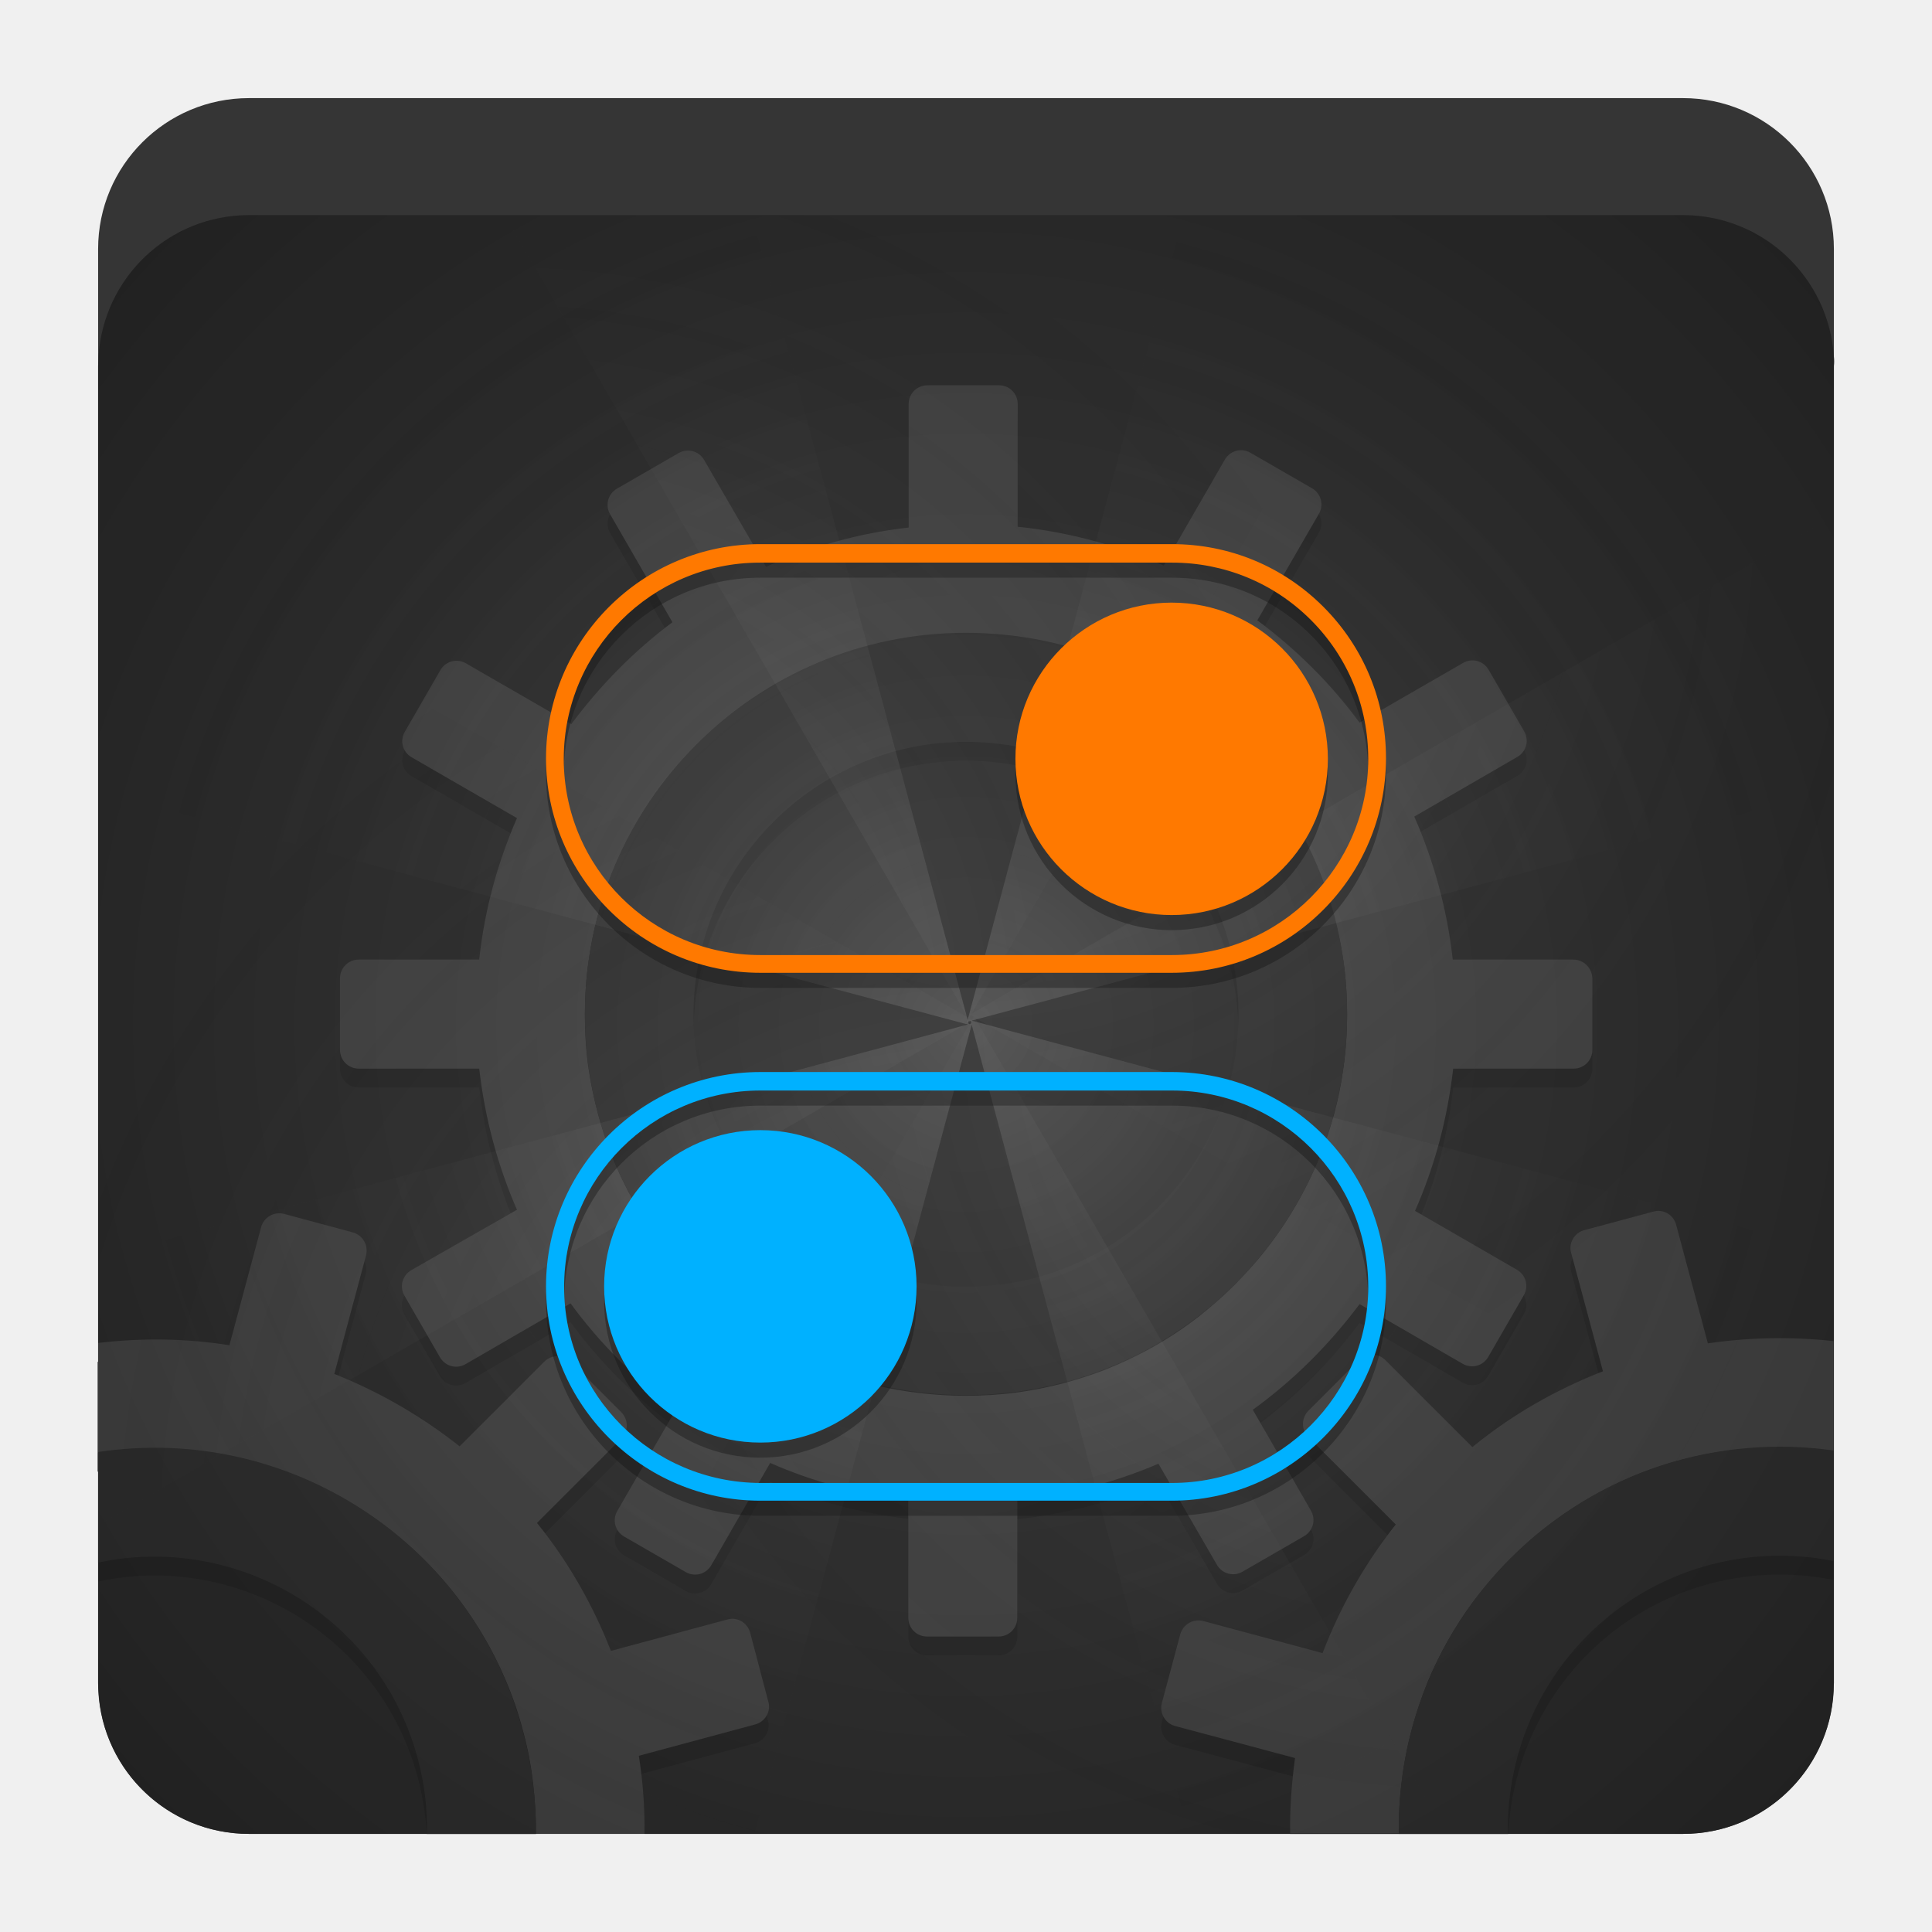
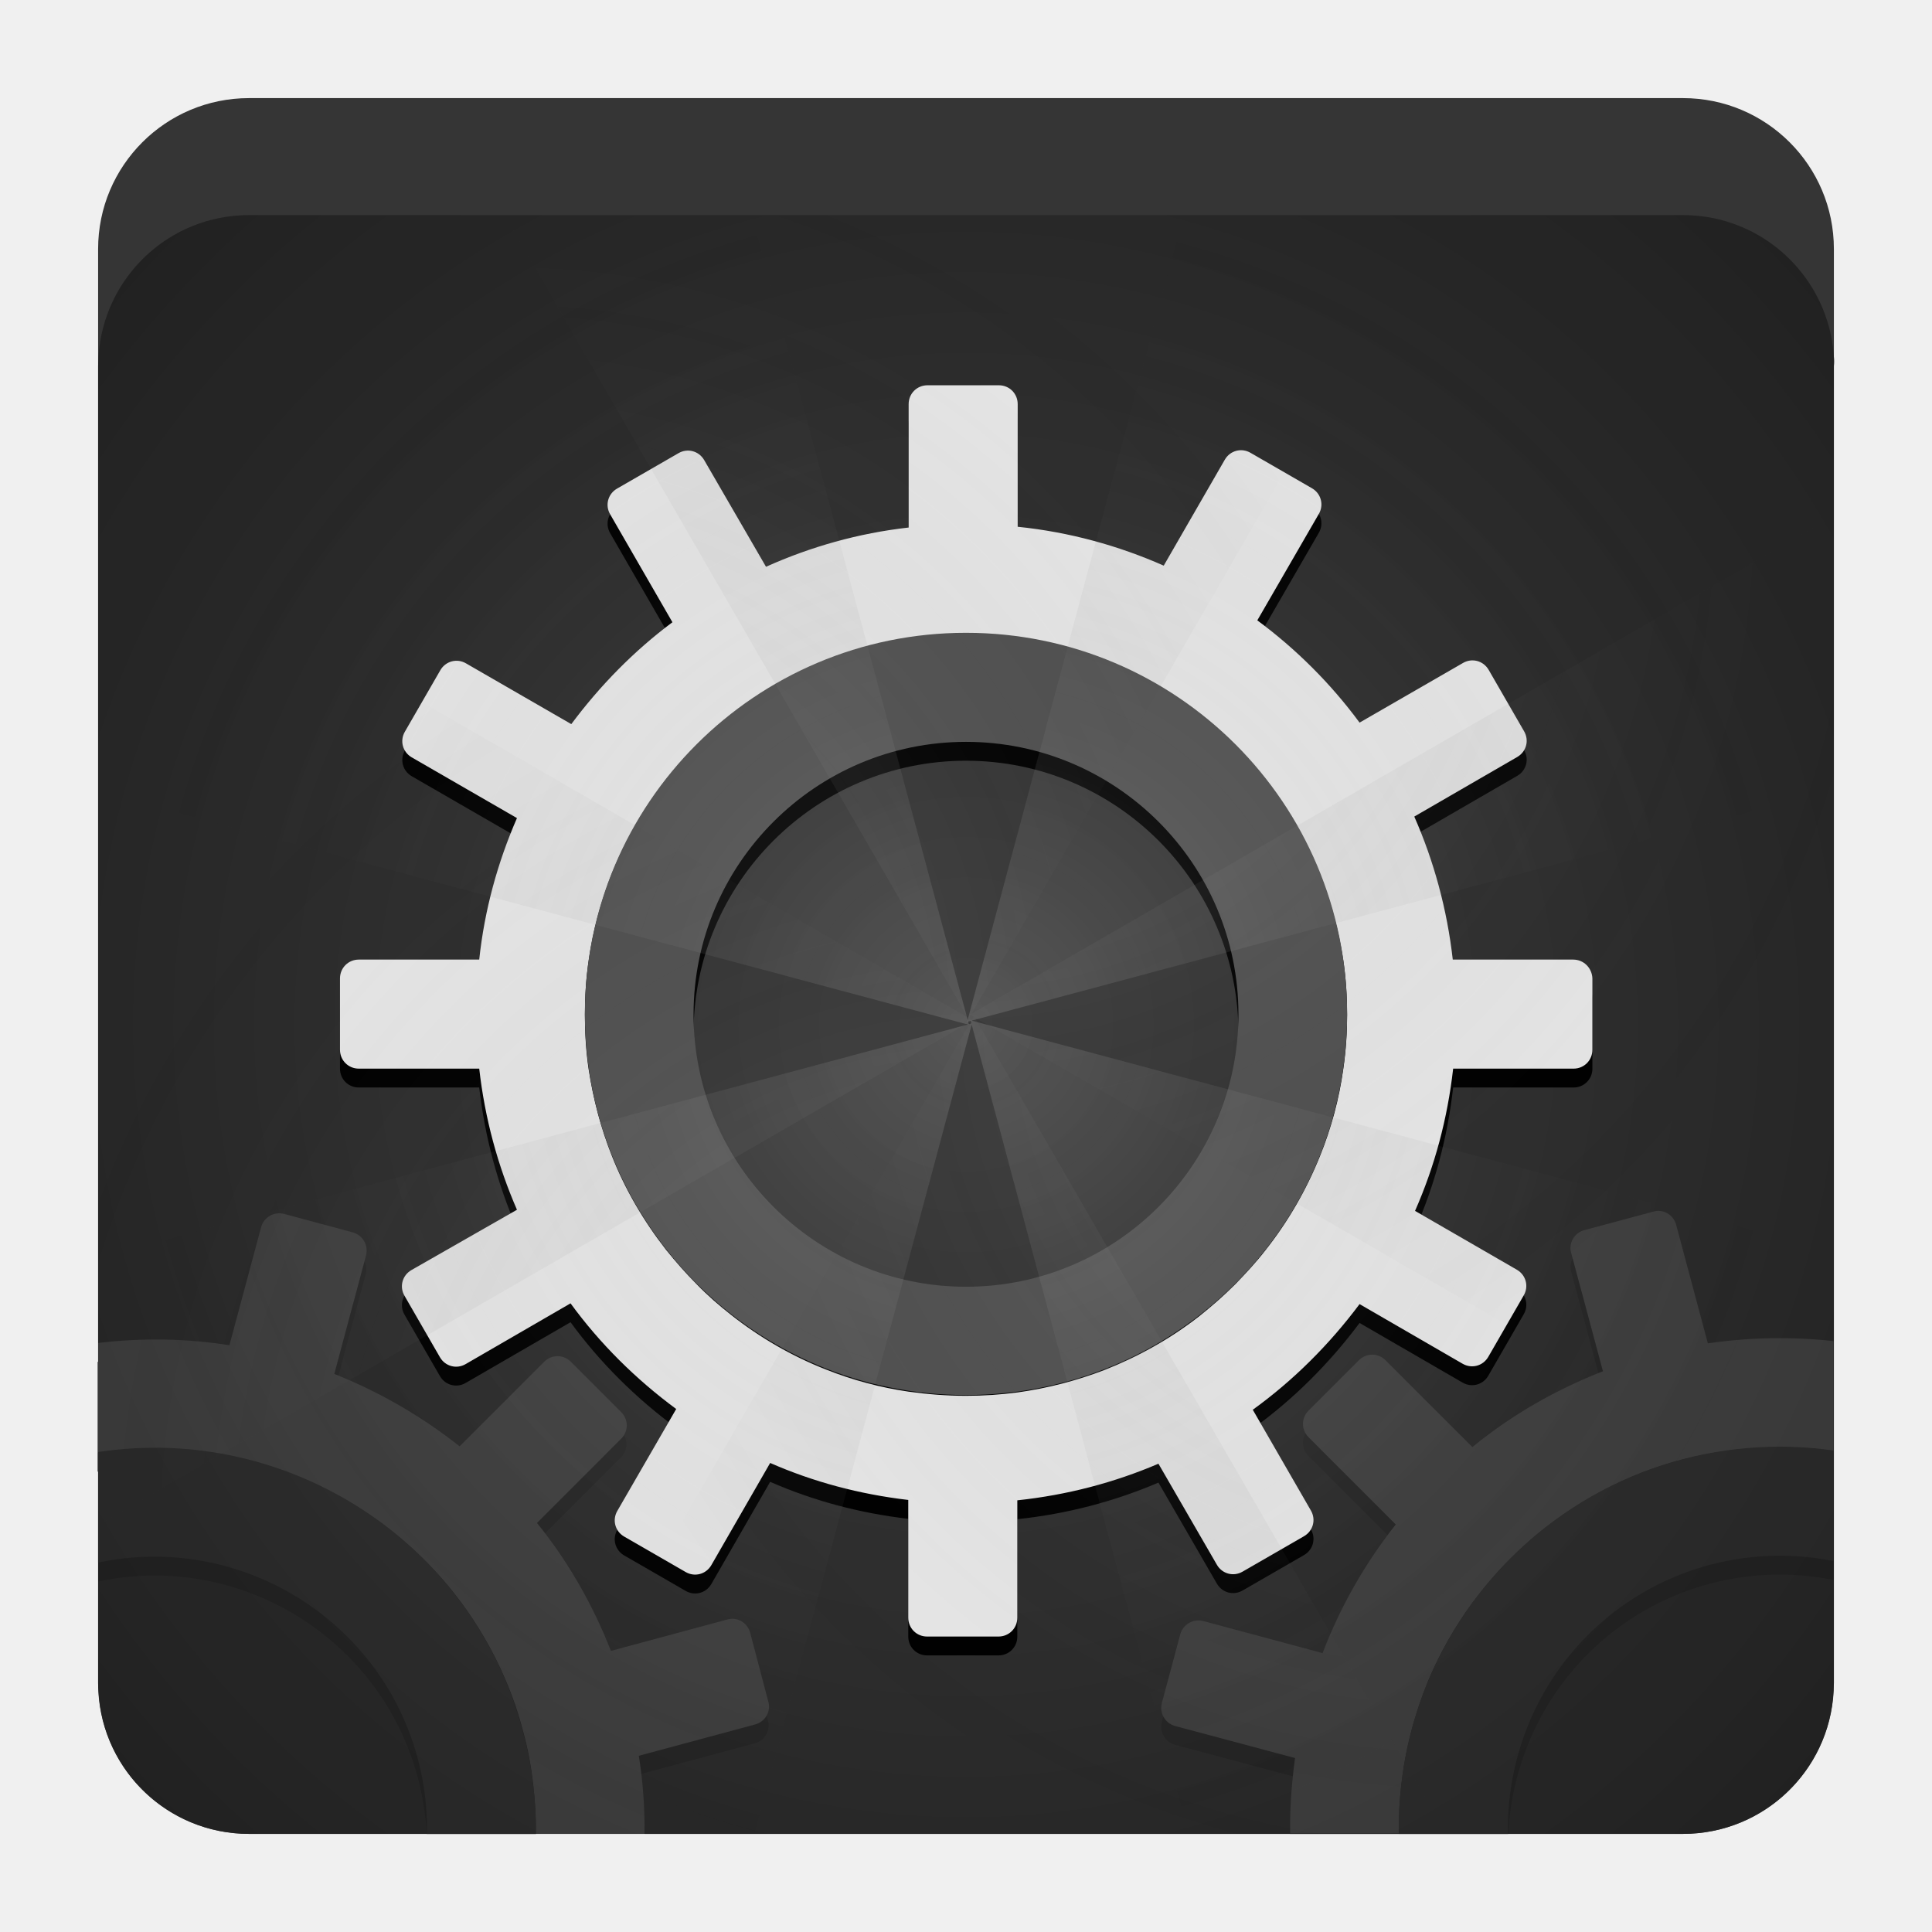
<svg xmlns="http://www.w3.org/2000/svg" version="1.1" id="Layer_1" x="0px" y="0px" viewBox="0 0 512 512" enable-background="new 0 0 512 512" xml:space="preserve">
  <g>
    <path fill="#353535" d="M446,486H66c-22.1,0-40-17.9-40-40V66c0-22.1,17.9-40,40-40h380c22.1,0,40,17.9,40,40v380   C486,468.1,468.1,486,446,486z" />
    <g>
      <g>
        <g>
-           <path d="M53.3,389.6c9.5,1.2,18.9,3.7,27.8,7.6c3.5,1.5,7,3.3,10.4,5.2c3.4,2,6.7,4.1,9.8,6.4c7.8,5.8,14.7,12.6,20.5,20.3      c4.8,6.4,8.9,13.4,12.1,20.9c1.9,4.4,3.5,9,4.7,13.7c1.3,4.7,2.2,9.5,2.7,14.2c0.3,2.7,0.5,5.4,0.6,8.1h28.8      c-0.1-5.2-0.6-10.4-1.5-15.7l30.8-8.3c2.7-0.7,4.3-3.5,3.5-6.1l-4.8-18.2c-0.7-2.7-3.5-4.3-6.1-3.5l-30.8,8.3      c-4.9-12.5-11.5-23.9-19.6-33.9l22.3-22.3c2-2,2-5.1,0-7.1l-13.3-13.3c-2-2-5.1-2-7.1,0l-22.4,22.4c-10.1-8-21.2-14.4-33.2-19.2      l8.4-31.4c0.7-2.7-0.9-5.4-3.5-6.1l-18.2-4.9c-2.7-0.7-5.4,0.9-6.1,3.5l-8.4,31.3c-11.3-1.8-23-2-34.8-0.6V390      c0.8-0.1,1.6-0.2,2.3-0.3C36.6,388.6,45,388.6,53.3,389.6z" />
-           <path d="M110.7,471c1.3,5,2.1,10,2.4,15h28.9c-0.3-7.4-1.4-15-3.4-22.4c-13.4-50.2-62.4-81.4-112.5-73.8v29.3      C63.2,411.2,100.7,433.8,110.7,471z" />
+           <path d="M53.3,389.6c9.5,1.2,18.9,3.7,27.8,7.6c3.5,1.5,7,3.3,10.4,5.2c3.4,2,6.7,4.1,9.8,6.4c7.8,5.8,14.7,12.6,20.5,20.3      c4.8,6.4,8.9,13.4,12.1,20.9c1.9,4.4,3.5,9,4.7,13.7c1.3,4.7,2.2,9.5,2.7,14.2c0.3,2.7,0.5,5.4,0.6,8.1h28.8      c-0.1-5.2-0.6-10.4-1.5-15.7L200,462c2.7-0.7,4.3-3.5,3.5-6.1l-4.8-18.2c-0.7-2.7-3.5-4.3-6.1-3.5l-30.8,8.3      c-4.9-12.5-11.5-23.9-19.6-33.9l22.3-22.3c2-2,2-5.1,0-7.1l-13.3-13.3c-2-2-5.1-2-7.1,0l-22.4,22.4c-10.1-8-21.2-14.4-33.2-19.2      l8.4-31.4c0.7-2.7-0.9-5.4-3.5-6.1l-18.2-4.9c-2.7-0.7-5.4,0.9-6.1,3.5l-8.4,31.3c-11.3-1.8-23-2-34.8-0.6V390      c0.8-0.1,1.6-0.2,2.3-0.3C36.6,388.6,45,388.6,53.3,389.6z" />
+           <path d="M110.7,471c1.3,5,2.1,10,2.4,15H142c-0.3-7.4-1.4-15-3.4-22.4c-13.4-50.2-62.4-81.4-112.5-73.8v29.3      C63.2,411.2,100.7,433.8,110.7,471z" />
        </g>
        <g>
-           <path d="M452.6,361l-8.4-31.4c-0.7-2.7-3.5-4.3-6.1-3.5l-18.2,4.9c-2.7,0.7-4.3,3.5-3.5,6.1l8.4,31.3      c-12.3,4.8-24,11.4-34.6,20.1l-23-23c-2-2-5.1-2-7.1,0l-13.3,13.3c-2,2-2,5.1,0,7.1l23.1,23.1c-8.3,10.5-14.8,22-19.4,34.1      l-31.6-8.5c-2.7-0.7-5.4,0.9-6.1,3.5l-4.9,18.2c-0.7,2.7,0.9,5.4,3.5,6.1l31.8,8.5c-0.7,5-1.1,10-1.3,15.1h28.8      c0.1-2.5,0.3-4.9,0.5-7.4c1-9.7,3.5-19.1,7.1-28c3.1-7.4,7.1-14.5,11.9-21c3-4,6.3-7.9,9.9-11.5c3.3-3.3,6.7-6.3,10.3-9      c6.7-5.1,13.9-9.3,21.6-12.6c8.8-3.8,18.2-6.2,27.9-7.3c3.8-0.4,7.7-0.7,11.6-0.7c3.9,0,7.8,0.2,11.7,0.7      c0.9,0.1,1.7,0.2,2.6,0.3v-29.1C474.8,359.2,463.6,359.4,452.6,361z" />
+           <path d="M452.6,361l-8.4-31.4c-0.7-2.7-3.5-4.3-6.1-3.5l-18.2,4.9c-2.7,0.7-4.3,3.5-3.5,6.1l8.4,31.3      c-12.3,4.8-24,11.4-34.6,20.1l-23-23c-2-2-5.1-2-7.1,0l-13.3,13.3c-2,2-2,5.1,0,7.1l23.1,23.1c-8.3,10.5-14.8,22-19.4,34.1      l-31.6-8.5c-2.7-0.7-5.4,0.9-6.1,3.5l-4.9,18.2c-0.7,2.7,0.9,5.4,3.5,6.1l31.8,8.5c-0.7,5-1.1,10-1.3,15.1h28.8      c0.1-2.5,0.3-4.9,0.5-7.4c1-9.7,3.5-19.1,7.1-28c3.1-7.4,7.1-14.5,11.9-21c3-4,6.3-7.9,9.9-11.5c3.3-3.3,6.7-6.3,10.3-9      c6.7-5.1,13.9-9.3,21.6-12.6c8.8-3.8,18.2-6.2,27.9-7.3c3.8-0.4,7.7-0.7,11.6-0.7s7.8,0.2,11.7,0.7c0.9,0.1,1.7,0.2,2.6,0.3      v-29.1C474.8,359.2,463.6,359.4,452.6,361z" />
          <path d="M400.3,418c-18.8,18.8-28.7,43.3-29.6,68h29c0.9-17.3,7.9-34.4,21-47.6c17.7-17.7,42.4-24.3,65.2-19.7v-29.3      C455.5,385.1,423.6,394.6,400.3,418z" />
-         </g>
-         <g>
-           <path d="M416.9,259.3H385c-1.5-13.3-5-26.1-10.2-37.9l27.3-15.8c2.4-1.4,3.2-4.4,1.8-6.8l-9.4-16.3c-1.4-2.4-4.4-3.2-6.8-1.8      l-27.4,15.8c-7.6-10.3-16.8-19.5-27.1-27.1l16.3-28.2c1.4-2.4,0.6-5.4-1.8-6.8l-16.3-9.4c-2.4-1.4-5.4-0.6-6.8,1.8l-16.2,28.1      c-12-5.3-25-8.9-38.7-10.3v-32.5c0-2.8-2.2-5-5-5h-18.9c-2.8,0-5,2.2-5,5v32.7c-13.3,1.5-26,5.1-37.8,10.4l-16.4-28.3      c-1.4-2.4-4.4-3.2-6.8-1.8l-16.3,9.4c-2.4,1.4-3.2,4.4-1.8,6.8l16.5,28.6c-10.2,7.6-19.2,16.8-26.8,27l-27.9-16.1      c-2.4-1.4-5.4-0.6-6.8,1.8l-9.4,16.3c-1.4,2.4-0.6,5.4,1.8,6.8l27.9,16.1c-5.1,11.7-8.6,24.3-10,37.5H95.1c-2.8,0-5,2.2-5,5      v18.9c0,2.8,2.2,5,5,5H127c1.5,13.2,4.9,25.7,10,37.4l-28,16c-2.4,1.4-3.2,4.4-1.8,6.8l9.4,16.3c1.4,2.4,4.4,3.2,6.8,1.8      l27.8-16.1c7.8,10.7,17.3,20.1,28,28l-15.6,27c-1.4,2.4-0.6,5.4,1.8,6.8l16.3,9.4c2.4,1.4,5.4,0.6,6.8-1.8l15.6-27.1      c11.4,5,23.7,8.3,36.6,9.8v31.2c0,2.8,2.2,5,5,5h18.9c2.8,0,5-2.2,5-5v-31.1c13.2-1.4,25.7-4.7,37.4-9.7l15.5,26.8      c1.4,2.4,4.4,3.2,6.8,1.8l16.3-9.4c2.4-1.4,3.2-4.4,1.8-6.8L332,378.6c10.8-7.8,20.3-17.3,28.3-28l27.3,15.8      c2.4,1.4,5.4,0.6,6.8-1.8l9.4-16.3c1.4-2.4,0.6-5.4-1.8-6.8l-27-15.6c5.2-11.8,8.6-24.4,10.1-37.7H417c2.8,0,5-2.2,5-5v-18.9      C421.9,261.5,419.7,259.3,416.9,259.3z M356,288.2c-1.1,8-3.2,15.8-6.2,23.2c-3.6,8.9-8.4,17.3-14.5,25c-2.4,3.1-5.1,6-7.9,8.9      c-3.1,3.1-6.3,5.9-9.7,8.6c-7.7,6-16.2,10.7-25.1,14.2c-7.3,2.8-15,4.8-22.9,5.9c-4.5,0.6-9.1,0.9-13.7,0.9      c-5.1,0-10.2-0.4-15.2-1.1c-7.6-1.1-15-3.1-22-5.9c-8.9-3.5-17.4-8.4-25-14.4c-3.2-2.5-6.3-5.2-9.2-8.2c-2.9-2.9-5.6-6-8.1-9.1      c-6-7.7-10.9-16.1-14.4-25c-2.9-7.3-4.9-15-6.1-22.8c-0.7-4.7-1-9.6-1-14.4c0-4.9,0.3-9.7,1-14.4c1.1-7.9,3.2-15.6,6.1-23      c3.6-8.9,8.4-17.3,14.4-25c2.5-3.1,5.1-6.1,8-9c2.6-2.6,5.3-5,8.2-7.3c7.6-6.1,15.9-11.1,24.8-14.7c7.4-3.1,15.2-5.2,23.3-6.4      c5-0.7,10-1.1,15.2-1.1c4.6,0,9.2,0.3,13.7,0.9c8.3,1.1,16.4,3.3,24.1,6.4c8.9,3.6,17.3,8.5,24.9,14.6c3,2.4,5.9,5,8.7,7.7      c2.8,2.8,5.4,5.7,7.8,8.7c6.1,7.6,10.9,16,14.5,24.9c3,7.5,5.1,15.3,6.3,23.3c0.7,4.7,1,9.6,1,14.4      C357,278.6,356.7,283.4,356,288.2z" />
-           <path d="M256,201.6c39.8,0,72.2,32.4,72.2,72.2S295.8,346,256,346s-72.2-32.4-72.2-72.2S216.2,201.6,256,201.6 M256,172.7      c-55.8,0-101,45.2-101,101s45.2,101,101,101s101-45.2,101-101S311.8,172.7,256,172.7L256,172.7z" />
        </g>
      </g>
      <g>
        <g>
          <path fill="#FFFFFF" d="M198.8,432.7c-0.7-2.7-3.5-4.3-6.1-3.5l-30.8,8.3c-4.9-12.5-11.5-23.9-19.6-33.9l22.3-22.3      c2-2,2-5.1,0-7.1l-13.3-13.3c-2-2-5.1-2-7.1,0l-22.4,22.4c-10.1-8-21.2-14.4-33.2-19.2l8.4-31.4c0.7-2.7-0.9-5.4-3.5-6.1      l-18.2-4.9c-2.7-0.7-5.4,0.9-6.1,3.5l-8.4,31.3c-11.3-1.8-23-2-34.8-0.6V385c0.8-0.1,1.6-0.2,2.3-0.3c8.3-1.1,16.7-1.1,25-0.1      c9.5,1.2,18.9,3.7,27.8,7.6c3.5,1.5,7,3.3,10.4,5.2c3.4,2,6.7,4.1,9.8,6.4c7.8,5.8,14.7,12.6,20.5,20.3      c4.8,6.4,8.9,13.4,12.1,20.9c1.9,4.4,3.5,9,4.7,13.7c1.3,4.7,2.2,9.5,2.7,14.2c0.5,4.4,0.8,8.8,0.7,13.2h28.8      c0.1-6.9-0.4-13.8-1.5-20.8l30.8-8.3c2.7-0.7,4.3-3.5,3.5-6.1L198.8,432.7z" />
          <path fill="#515151" d="M26,384.8v29.3c37.2-7.9,74.7,14.7,84.7,51.9c1.8,6.7,2.6,13.4,2.4,20H142c0.1-9-1-18.3-3.5-27.4      C125.1,408.4,76.1,377.2,26,384.8z" />
        </g>
        <g>
          <path fill="#FFFFFF" d="M370.7,484.5c0-3.7,0.2-7.3,0.6-10.9c1-9.7,3.5-19.1,7.1-28c3.1-7.4,7.1-14.5,11.9-21      c3-4,6.3-7.9,9.9-11.5c3.3-3.3,6.7-6.3,10.3-9c6.7-5.1,13.9-9.3,21.6-12.6c8.8-3.8,18.2-6.2,27.9-7.3c3.8-0.4,7.7-0.7,11.6-0.7      s7.8,0.2,11.7,0.7c0.9,0.1,1.7,0.2,2.6,0.3v-29.1c-11.1-1.2-22.3-1-33.3,0.6l-8.4-31.4c-0.7-2.7-3.5-4.3-6.1-3.5l-18.2,4.9      c-2.7,0.7-4.3,3.5-3.5,6.1l8.4,31.3c-12.3,4.8-24,11.4-34.6,20.1l-23-23c-2-2-5.1-2-7.1,0l-13.3,13.3c-2,2-2,5.1,0,7.1      l23.1,23.1c-8.3,10.5-14.8,22-19.4,34.1l-31.6-8.5c-2.7-0.7-5.4,0.9-6.1,3.5l-4.9,18.2c-0.7,2.7,0.9,5.4,3.5,6.1l31.8,8.5      c-0.9,6.6-1.4,13.3-1.3,20h28.9C370.7,485.5,370.7,485,370.7,484.5z" />
          <path fill="#515151" d="M420.7,433.4c17.7-17.7,42.4-24.3,65.2-19.7v-29.3c-30.4-4.3-62.3,5.2-85.6,28.6      c-20.1,20.1-30,46.6-29.6,73h28.9C399.3,467,406.3,447.9,420.7,433.4z" />
        </g>
-         <g>
-           <path fill="#FFFFFF" d="M416.9,254.3H385c-1.5-13.3-5-26.1-10.2-37.9l27.3-15.8c2.4-1.4,3.2-4.4,1.8-6.8l-9.4-16.3      c-1.4-2.4-4.4-3.2-6.8-1.8l-27.4,15.8c-7.6-10.3-16.8-19.5-27.1-27.1l16.3-28.2c1.4-2.4,0.6-5.4-1.8-6.8l-16.3-9.4      c-2.4-1.4-5.4-0.6-6.8,1.8l-16.2,28.1c-12-5.3-25-8.9-38.7-10.3v-32.5c0-2.8-2.2-5-5-5h-18.9c-2.8,0-5,2.2-5,5v32.7      c-13.3,1.5-26,5.1-37.8,10.4l-16.4-28.3c-1.4-2.4-4.4-3.2-6.8-1.8l-16.3,9.4c-2.4,1.4-3.2,4.4-1.8,6.8l16.5,28.6      c-10.2,7.6-19.2,16.8-26.8,27l-27.9-16.1c-2.4-1.4-5.4-0.6-6.8,1.8l-9.4,16.3c-1.4,2.4-0.6,5.4,1.8,6.8l27.9,16.1      c-5.1,11.7-8.6,24.3-10,37.5H95.1c-2.8,0-5,2.2-5,5v18.9c0,2.8,2.2,5,5,5H127c1.5,13.2,4.9,25.7,10,37.4l-28,16      c-2.4,1.4-3.2,4.4-1.8,6.8l9.4,16.3c1.4,2.4,4.4,3.2,6.8,1.8l27.8-16.1c7.8,10.7,17.3,20.1,28,28l-15.6,27      c-1.4,2.4-0.6,5.4,1.8,6.8l16.3,9.4c2.4,1.4,5.4,0.6,6.8-1.8l15.6-27.1c11.4,5,23.7,8.3,36.6,9.8v31.2c0,2.8,2.2,5,5,5h18.9      c2.8,0,5-2.2,5-5v-31.1c13.2-1.4,25.7-4.7,37.4-9.7l15.5,26.8c1.4,2.4,4.4,3.2,6.8,1.8l16.3-9.4c2.4-1.4,3.2-4.4,1.8-6.8      L332,373.6c10.8-7.8,20.3-17.3,28.3-28l27.3,15.8c2.4,1.4,5.4,0.6,6.8-1.8l9.4-16.3c1.4-2.4,0.6-5.4-1.8-6.8l-27-15.6      c5.2-11.8,8.6-24.4,10.1-37.7H417c2.8,0,5-2.2,5-5v-18.9C421.9,256.5,419.7,254.3,416.9,254.3z M356,283.2      c-1.1,8-3.2,15.8-6.2,23.2c-3.6,8.9-8.4,17.3-14.5,25c-2.4,3.1-5.1,6-7.9,8.9c-3.1,3.1-6.3,5.9-9.7,8.6      c-7.7,6-16.2,10.7-25.1,14.2c-7.3,2.8-15,4.8-22.9,5.9c-4.5,0.6-9.1,0.9-13.7,0.9c-5.1,0-10.2-0.4-15.2-1.1      c-7.6-1.1-15-3.1-22-5.9c-8.9-3.5-17.4-8.4-25-14.4c-3.2-2.5-6.3-5.2-9.2-8.2c-2.9-2.9-5.6-6-8.1-9.1c-6-7.7-10.9-16.1-14.4-25      c-2.9-7.3-4.9-15-6.1-22.8c-0.7-4.7-1-9.6-1-14.4c0-4.9,0.3-9.7,1-14.4c1.1-7.9,3.2-15.6,6.1-23c3.6-8.9,8.4-17.3,14.4-25      c2.5-3.1,5.1-6.1,8-9c2.6-2.6,5.3-5,8.2-7.3c7.6-6.1,15.9-11.1,24.8-14.7c7.4-3.1,15.2-5.2,23.3-6.4c5-0.7,10-1.1,15.2-1.1      c4.6,0,9.2,0.3,13.7,0.9c8.3,1.1,16.4,3.3,24.1,6.4c8.9,3.6,17.3,8.5,24.9,14.6c3,2.4,5.9,5,8.7,7.7c2.8,2.8,5.4,5.7,7.8,8.7      c6.1,7.6,10.9,16,14.5,24.9c3,7.5,5.1,15.3,6.3,23.3c0.7,4.7,1,9.6,1,14.4C357,273.6,356.7,278.4,356,283.2z" />
-           <path fill="#515151" d="M256,196.6c39.8,0,72.2,32.4,72.2,72.2S295.8,341,256,341s-72.2-32.4-72.2-72.2S216.2,196.6,256,196.6       M256,167.7c-55.8,0-101,45.2-101,101s45.2,101,101,101s101-45.2,101-101S311.8,167.7,256,167.7L256,167.7z" />
-         </g>
      </g>
-       <radialGradient id="SVGID_1_" cx="256.038" cy="240.5" r="300.986" gradientTransform="matrix(1 0 0 -1 0 512)" gradientUnits="userSpaceOnUse">
+       <radialGradient id="SVGID_1_" cx="256.038" cy="271.5" r="300.986" gradientUnits="userSpaceOnUse">
        <stop offset="5.102041e-03" style="stop-color:#3B3B3B" />
        <stop offset="1" style="stop-color:#1F1F1F" />
      </radialGradient>
-       <path opacity="0.9" fill="url(#SVGID_1_)" d="M486,94.6L486,94.6c-1.3-21-18.7-37.6-40-37.6H66c-21.3,0-38.6,16.6-39.9,37.5v0.1    c0,0.8-0.1,1.6-0.1,2.4v349c0,0.7,0,1.4,0.1,2.1c0,0,0,0,0,0.1C27.2,469.3,44.6,486,66,486h380c21.4,0,38.8-16.7,39.9-37.8    c0,0,0,0,0-0.1c0-0.7,0.1-1.4,0.1-2.1V97C486.1,96.2,486.1,95.4,486,94.6z" />
+       <path opacity="0.9" fill="url(#SVGID_1_)" enable-background="new    " d="M486,94.6L486,94.6c-1.3-21-18.7-37.6-40-37.6H66    c-21.3,0-38.6,16.6-39.9,37.5v0.1c0,0.8-0.1,1.6-0.1,2.4v349c0,0.7,0,1.4,0.1,2.1c0,0,0,0,0,0.1C27.2,469.3,44.6,486,66,486h380    c21.4,0,38.8-16.7,39.9-37.8c0,0,0,0,0-0.1c0-0.7,0.1-1.4,0.1-2.1V97C486.1,96.2,486.1,95.4,486,94.6z" />
+       <g>
+         <path d="M416.9,259.3H385c-1.5-13.3-5-26.1-10.2-37.9l27.3-15.8c2.4-1.4,3.2-4.4,1.8-6.8l-9.4-16.3c-1.4-2.4-4.4-3.2-6.8-1.8     l-27.4,15.8c-7.6-10.3-16.8-19.5-27.1-27.1l16.3-28.2c1.4-2.4,0.6-5.4-1.8-6.8l-16.3-9.4c-2.4-1.4-5.4-0.6-6.8,1.8l-16.2,28.1     c-12-5.3-25-8.9-38.7-10.3v-32.5c0-2.8-2.2-5-5-5h-18.9c-2.8,0-5,2.2-5,5v32.7c-13.3,1.5-26,5.1-37.8,10.4l-16.4-28.3     c-1.4-2.4-4.4-3.2-6.8-1.8l-16.3,9.4c-2.4,1.4-3.2,4.4-1.8,6.8l16.5,28.6c-10.2,7.6-19.2,16.8-26.8,27l-27.9-16.1     c-2.4-1.4-5.4-0.6-6.8,1.8l-9.4,16.3c-1.4,2.4-0.6,5.4,1.8,6.8l27.9,16.1c-5.1,11.7-8.6,24.3-10,37.5H95.1c-2.8,0-5,2.2-5,5v18.9     c0,2.8,2.2,5,5,5H127c1.5,13.2,4.9,25.7,10,37.4l-28,16c-2.4,1.4-3.2,4.4-1.8,6.8l9.4,16.3c1.4,2.4,4.4,3.2,6.8,1.8l27.8-16.1     c7.8,10.7,17.3,20.1,28,28l-15.6,27c-1.4,2.4-0.6,5.4,1.8,6.8l16.3,9.4c2.4,1.4,5.4,0.6,6.8-1.8l15.6-27.1     c11.4,5,23.7,8.3,36.6,9.8v31.2c0,2.8,2.2,5,5,5h18.9c2.8,0,5-2.2,5-5v-31.1c13.2-1.4,25.7-4.7,37.4-9.7l15.5,26.8     c1.4,2.4,4.4,3.2,6.8,1.8l16.3-9.4c2.4-1.4,3.2-4.4,1.8-6.8L332,378.6c10.8-7.8,20.3-17.3,28.3-28l27.3,15.8     c2.4,1.4,5.4,0.6,6.8-1.8l9.4-16.3c1.4-2.4,0.6-5.4-1.8-6.8l-27-15.6c5.2-11.8,8.6-24.4,10.1-37.7H417c2.8,0,5-2.2,5-5v-18.9     C421.9,261.5,419.7,259.3,416.9,259.3z M356,288.2c-1.1,8-3.2,15.8-6.2,23.2c-3.6,8.9-8.4,17.3-14.5,25c-2.4,3.1-5.1,6-7.9,8.9     c-3.1,3.1-6.3,5.9-9.7,8.6c-7.7,6-16.2,10.7-25.1,14.2c-7.3,2.8-15,4.8-22.9,5.9c-4.5,0.6-9.1,0.9-13.7,0.9     c-5.1,0-10.2-0.4-15.2-1.1c-7.6-1.1-15-3.1-22-5.9c-8.9-3.5-17.4-8.4-25-14.4c-3.2-2.5-6.3-5.2-9.2-8.2c-2.9-2.9-5.6-6-8.1-9.1     c-6-7.7-10.9-16.1-14.4-25c-2.9-7.3-4.9-15-6.1-22.8c-0.7-4.7-1-9.6-1-14.4c0-4.9,0.3-9.7,1-14.4c1.1-7.9,3.2-15.6,6.1-23     c3.6-8.9,8.4-17.3,14.4-25c2.5-3.1,5.1-6.1,8-9c2.6-2.6,5.3-5,8.2-7.3c7.6-6.1,15.9-11.1,24.8-14.7c7.4-3.1,15.2-5.2,23.3-6.4     c5-0.7,10-1.1,15.2-1.1c4.6,0,9.2,0.3,13.7,0.9c8.3,1.1,16.4,3.3,24.1,6.4c8.9,3.6,17.3,8.5,24.9,14.6c3,2.4,5.9,5,8.7,7.7     c2.8,2.8,5.4,5.7,7.8,8.7c6.1,7.6,10.9,16,14.5,24.9c3,7.5,5.1,15.3,6.3,23.3c0.7,4.7,1,9.6,1,14.4     C357,278.6,356.7,283.4,356,288.2z" />
+         <path d="M256,201.6c39.8,0,72.2,32.4,72.2,72.2S295.8,346,256,346s-72.2-32.4-72.2-72.2S216.2,201.6,256,201.6 M256,172.7     c-55.8,0-101,45.2-101,101s45.2,101,101,101s101-45.2,101-101S311.8,172.7,256,172.7L256,172.7z" />
+       </g>
+       <g>
+         <path fill="#E8E8E8" d="M416.9,254.3H385c-1.5-13.3-5-26.1-10.2-37.9l27.3-15.8c2.4-1.4,3.2-4.4,1.8-6.8l-9.4-16.3     c-1.4-2.4-4.4-3.2-6.8-1.8l-27.4,15.8c-7.6-10.3-16.8-19.5-27.1-27.1l16.3-28.2c1.4-2.4,0.6-5.4-1.8-6.8l-16.3-9.4     c-2.4-1.4-5.4-0.6-6.8,1.8l-16.2,28.1c-12-5.3-25-8.9-38.7-10.3v-32.5c0-2.8-2.2-5-5-5h-18.9c-2.8,0-5,2.2-5,5v32.7     c-13.3,1.5-26,5.1-37.8,10.4l-16.4-28.3c-1.4-2.4-4.4-3.2-6.8-1.8l-16.3,9.4c-2.4,1.4-3.2,4.4-1.8,6.8l16.5,28.6     c-10.2,7.6-19.2,16.8-26.8,27l-27.9-16.1c-2.4-1.4-5.4-0.6-6.8,1.8l-9.4,16.3c-1.4,2.4-0.6,5.4,1.8,6.8l27.9,16.1     c-5.1,11.7-8.6,24.3-10,37.5H95.1c-2.8,0-5,2.2-5,5v18.9c0,2.8,2.2,5,5,5H127c1.5,13.2,4.9,25.7,10,37.4l-28,16     c-2.4,1.4-3.2,4.4-1.8,6.8l9.4,16.3c1.4,2.4,4.4,3.2,6.8,1.8l27.8-16.1c7.8,10.7,17.3,20.1,28,28l-15.6,27     c-1.4,2.4-0.6,5.4,1.8,6.8l16.3,9.4c2.4,1.4,5.4,0.6,6.8-1.8l15.6-27.1c11.4,5,23.7,8.3,36.6,9.8v31.2c0,2.8,2.2,5,5,5h18.9     c2.8,0,5-2.2,5-5v-31.1c13.2-1.4,25.7-4.7,37.4-9.7l15.5,26.8c1.4,2.4,4.4,3.2,6.8,1.8l16.3-9.4c2.4-1.4,3.2-4.4,1.8-6.8     L332,373.6c10.8-7.8,20.3-17.3,28.3-28l27.3,15.8c2.4,1.4,5.4,0.6,6.8-1.8l9.4-16.3c1.4-2.4,0.6-5.4-1.8-6.8l-27-15.6     c5.2-11.8,8.6-24.4,10.1-37.7H417c2.8,0,5-2.2,5-5v-18.9C421.9,256.5,419.7,254.3,416.9,254.3z M356,283.2     c-1.1,8-3.2,15.8-6.2,23.2c-3.6,8.9-8.4,17.3-14.5,25c-2.4,3.1-5.1,6-7.9,8.9c-3.1,3.1-6.3,5.9-9.7,8.6     c-7.7,6-16.2,10.7-25.1,14.2c-7.3,2.8-15,4.8-22.9,5.9c-4.5,0.6-9.1,0.9-13.7,0.9c-5.1,0-10.2-0.4-15.2-1.1     c-7.6-1.1-15-3.1-22-5.9c-8.9-3.5-17.4-8.4-25-14.4c-3.2-2.5-6.3-5.2-9.2-8.2c-2.9-2.9-5.6-6-8.1-9.1c-6-7.7-10.9-16.1-14.4-25     c-2.9-7.3-4.9-15-6.1-22.8c-0.7-4.7-1-9.6-1-14.4c0-4.9,0.3-9.7,1-14.4c1.1-7.9,3.2-15.6,6.1-23c3.6-8.9,8.4-17.3,14.4-25     c2.5-3.1,5.1-6.1,8-9c2.6-2.6,5.3-5,8.2-7.3c7.6-6.1,15.9-11.1,24.8-14.7c7.4-3.1,15.2-5.2,23.3-6.4c5-0.7,10-1.1,15.2-1.1     c4.6,0,9.2,0.3,13.7,0.9c8.3,1.1,16.4,3.3,24.1,6.4c8.9,3.6,17.3,8.5,24.9,14.6c3,2.4,5.9,5,8.7,7.7c2.8,2.8,5.4,5.7,7.8,8.7     c6.1,7.6,10.9,16,14.5,24.9c3,7.5,5.1,15.3,6.3,23.3c0.7,4.7,1,9.6,1,14.4C357,273.6,356.7,278.4,356,283.2z" />
+         <path fill="#515151" d="M256,196.6c39.8,0,72.2,32.4,72.2,72.2S295.8,341,256,341s-72.2-32.4-72.2-72.2S216.2,196.6,256,196.6      M256,167.7c-55.8,0-101,45.2-101,101s45.2,101,101,101s101-45.2,101-101S311.8,167.7,256,167.7L256,167.7z" />
+       </g>
      <g opacity="0.3">
        <g>
-           <radialGradient id="SVGID_2_" cx="256.561" cy="240.811" r="236.516" gradientTransform="matrix(1 0 0 -1 0 512)" gradientUnits="userSpaceOnUse">
+           <radialGradient id="SVGID_2_" cx="256.561" cy="271.188" r="236.516" gradientUnits="userSpaceOnUse">
            <stop offset="0" style="stop-color:#FFFFFF;stop-opacity:0.5" />
            <stop offset="1" style="stop-color:#000000;stop-opacity:0" />
          </radialGradient>
          <path fill="url(#SVGID_2_)" d="M485.9,448.2c0,0,0,0,0-0.1c0-0.7,0.1-1.4,0.1-2.1V331.7l-228.8-61.3L314.9,486h131      C467.4,486,484.8,469.3,485.9,448.2z" />
-           <radialGradient id="SVGID_3_" cx="258.364" cy="238.689" r="240.447" gradientTransform="matrix(1 0 0 -1 0 512)" gradientUnits="userSpaceOnUse">
+           <radialGradient id="SVGID_3_" cx="258.364" cy="273.312" r="240.447" gradientUnits="userSpaceOnUse">
            <stop offset="0" style="stop-color:#FFFFFF;stop-opacity:0.5" />
            <stop offset="1" style="stop-color:#000000;stop-opacity:0" />
          </radialGradient>
          <path fill="url(#SVGID_3_)" d="M26.1,94.5L26.1,94.5c0,0.9-0.1,1.7-0.1,2.5v112.8l230.8,61.8L199.3,57H66      C44.7,57,27.4,73.6,26.1,94.5z" />
        </g>
        <g>
-           <radialGradient id="SVGID_4_" cx="258.188" cy="241.099" r="234.782" gradientTransform="matrix(1 0 0 -1 0 512)" gradientUnits="userSpaceOnUse">
+           <radialGradient id="SVGID_4_" cx="258.188" cy="270.901" r="234.782" gradientUnits="userSpaceOnUse">
            <stop offset="0" style="stop-color:#FFFFFF;stop-opacity:0.5" />
            <stop offset="1" style="stop-color:#000000;stop-opacity:0" />
          </radialGradient>
          <path fill="url(#SVGID_4_)" d="M486,97c0.1-0.8,0.1-1.6,0-2.4c-1.3-21-18.7-37.6-40-37.6H313.6l-57.3,213.8L486,209.3V97z" />
-           <radialGradient id="SVGID_5_" cx="258.774" cy="241.401" r="244.663" gradientTransform="matrix(1 0 0 -1 0 512)" gradientUnits="userSpaceOnUse">
+           <radialGradient id="SVGID_5_" cx="258.774" cy="270.599" r="244.663" gradientUnits="userSpaceOnUse">
            <stop offset="0" style="stop-color:#FFFFFF;stop-opacity:0.5" />
            <stop offset="1" style="stop-color:#000000;stop-opacity:0" />
          </radialGradient>
          <path fill="url(#SVGID_5_)" d="M26,446c0,0.7,0,1.4,0.1,2.1c0,0,0,0,0,0.1C27.2,469.3,44.6,486,66,486h134l57.6-214.8L26,333.3      V446z" />
        </g>
      </g>
      <g opacity="0.3">
        <g>
-           <radialGradient id="SVGID_6_" cx="256.415" cy="374.281" r="262.924" gradientTransform="matrix(1 0 0 -1 0 512)" gradientUnits="userSpaceOnUse">
+           <radialGradient id="SVGID_6_" cx="256.415" cy="137.719" r="262.924" gradientUnits="userSpaceOnUse">
            <stop offset="0" style="stop-color:#FFFFFF;stop-opacity:0.5" />
            <stop offset="1" style="stop-color:#000000;stop-opacity:0" />
          </radialGradient>
          <polygon fill="url(#SVGID_6_)" points="486,401.1 486,136.7 257,268.9     " />
-           <radialGradient id="SVGID_7_" cx="259.389" cy="105.664" r="273.854" gradientTransform="matrix(1 0 0 -1 0 512)" gradientUnits="userSpaceOnUse">
+           <radialGradient id="SVGID_7_" cx="259.389" cy="406.336" r="273.854" gradientUnits="userSpaceOnUse">
            <stop offset="0" style="stop-color:#FFFFFF;stop-opacity:0.5" />
            <stop offset="1" style="stop-color:#000000;stop-opacity:0" />
          </radialGradient>
          <polygon fill="url(#SVGID_7_)" points="26,404.2 257.8,270.4 26,136.5     " />
        </g>
        <g>
-           <radialGradient id="SVGID_8_" cx="135.644" cy="241.869" r="251.433" gradientTransform="matrix(1 0 0 -1 0 512)" gradientUnits="userSpaceOnUse">
+           <radialGradient id="SVGID_8_" cx="135.644" cy="270.131" r="251.433" gradientUnits="userSpaceOnUse">
            <stop offset="0" style="stop-color:#FFFFFF;stop-opacity:0.5" />
            <stop offset="1" style="stop-color:#000000;stop-opacity:0" />
          </radialGradient>
          <polygon fill="url(#SVGID_8_)" points="256.7,270 379.7,57 133.7,57     " />
-           <radialGradient id="SVGID_9_" cx="384.556" cy="243.34" r="246.866" gradientTransform="matrix(1 0 0 -1 0 512)" gradientUnits="userSpaceOnUse">
+           <radialGradient id="SVGID_9_" cx="384.556" cy="268.66" r="246.866" gradientUnits="userSpaceOnUse">
            <stop offset="0" style="stop-color:#FFFFFF;stop-opacity:0.5" />
            <stop offset="1" style="stop-color:#000000;stop-opacity:0" />
          </radialGradient>
          <polygon fill="url(#SVGID_9_)" points="258.1,269.3 133,486 383.3,486     " />
        </g>
      </g>
    </g>
  </g>
-   <g opacity="0.4">
-     <g>
-       <radialGradient id="SVGID_10_" cx="256" cy="205.079" r="88.336" gradientUnits="userSpaceOnUse">
-         <stop offset="5.102041e-03" style="stop-color:#262626" />
-         <stop offset="1" style="stop-color:#141414" />
-       </radialGradient>
-       <path fill="url(#SVGID_10_)" d="M310.5,261.8H201.5c-31.3,0-56.8-25.5-56.8-56.8s25.5-56.8,56.8-56.8h109.1    c15.2,0,29.4,5.9,40.1,16.6c10.7,10.7,16.6,25,16.6,40.1C367.3,236.4,341.8,261.8,310.5,261.8z M201.5,257.1l109.1,0    c28.7,0,52-23.4,52-52c0-13.9-5.4-27-15.2-36.8c-9.8-9.8-22.9-15.2-36.8-15.2H201.4c-28.7,0-52,23.4-52,52    C149.4,233.8,172.7,257.1,201.5,257.1L201.5,257.1z" />
-       <radialGradient id="SVGID_11_" cx="310.532" cy="205.079" r="41.44" gradientUnits="userSpaceOnUse">
-         <stop offset="5.102041e-03" style="stop-color:#262626" />
-         <stop offset="1" style="stop-color:#141414" />
-       </radialGradient>
-       <circle fill="url(#SVGID_11_)" cx="310.5" cy="205.1" r="41.4" />
-     </g>
-     <g>
-       <radialGradient id="SVGID_12_" cx="256" cy="344.92" r="88.337" gradientUnits="userSpaceOnUse">
-         <stop offset="5.102041e-03" style="stop-color:#262626" />
-         <stop offset="1" style="stop-color:#141414" />
-       </radialGradient>
-       <path fill="url(#SVGID_12_)" d="M310.5,401.7H201.5c-31.3,0-56.8-25.5-56.8-56.8s25.5-56.8,56.8-56.8h109.2    c31.2,0.1,56.6,25.5,56.6,56.8C367.3,376.2,341.8,401.7,310.5,401.7z M201.5,397l109.1,0c28.7,0,52-23.4,52-52    c0-28.7-23.3-52-52-52H201.5c-28.7,0-52,23.3-52,52C149.4,373.6,172.7,396.9,201.5,397L201.5,397z" />
-       <radialGradient id="SVGID_13_" cx="201.468" cy="344.92" r="41.44" gradientUnits="userSpaceOnUse">
-         <stop offset="5.102041e-03" style="stop-color:#262626" />
-         <stop offset="1" style="stop-color:#141414" />
-       </radialGradient>
-       <circle fill="url(#SVGID_13_)" cx="201.5" cy="344.9" r="41.4" />
-     </g>
-   </g>
-   <g>
-     <g>
-       <path fill="#FF7900" d="M310.5,257.8H201.5c-31.3,0-56.8-25.5-56.8-56.8s25.5-56.8,56.8-56.8h109.1c15.2,0,29.4,5.9,40.1,16.6    c10.7,10.7,16.6,25,16.6,40.1C367.3,232.4,341.8,257.8,310.5,257.8z M201.5,253.1l109.1,0c28.7,0,52-23.4,52-52    c0-13.9-5.4-27-15.2-36.8c-9.8-9.8-22.9-15.2-36.8-15.2H201.4c-28.7,0-52,23.4-52,52C149.4,229.8,172.7,253.1,201.5,253.1    L201.5,253.1z" />
-       <circle fill="#FF7900" cx="310.5" cy="201.1" r="41.4" />
-     </g>
-     <g>
-       <path fill="#00B1FF" d="M310.5,397.7H201.5c-31.3,0-56.8-25.5-56.8-56.8s25.5-56.8,56.8-56.8h109.2c31.2,0.1,56.6,25.5,56.6,56.8    C367.3,372.2,341.8,397.7,310.5,397.7z M201.5,393l109.1,0c28.7,0,52-23.4,52-52c0-28.7-23.3-52-52-52H201.5    c-28.7,0-52,23.3-52,52C149.4,369.6,172.7,392.9,201.5,393L201.5,393z" />
-       <circle fill="#00B1FF" cx="201.5" cy="340.9" r="41.4" />
-     </g>
-   </g>
</svg>
